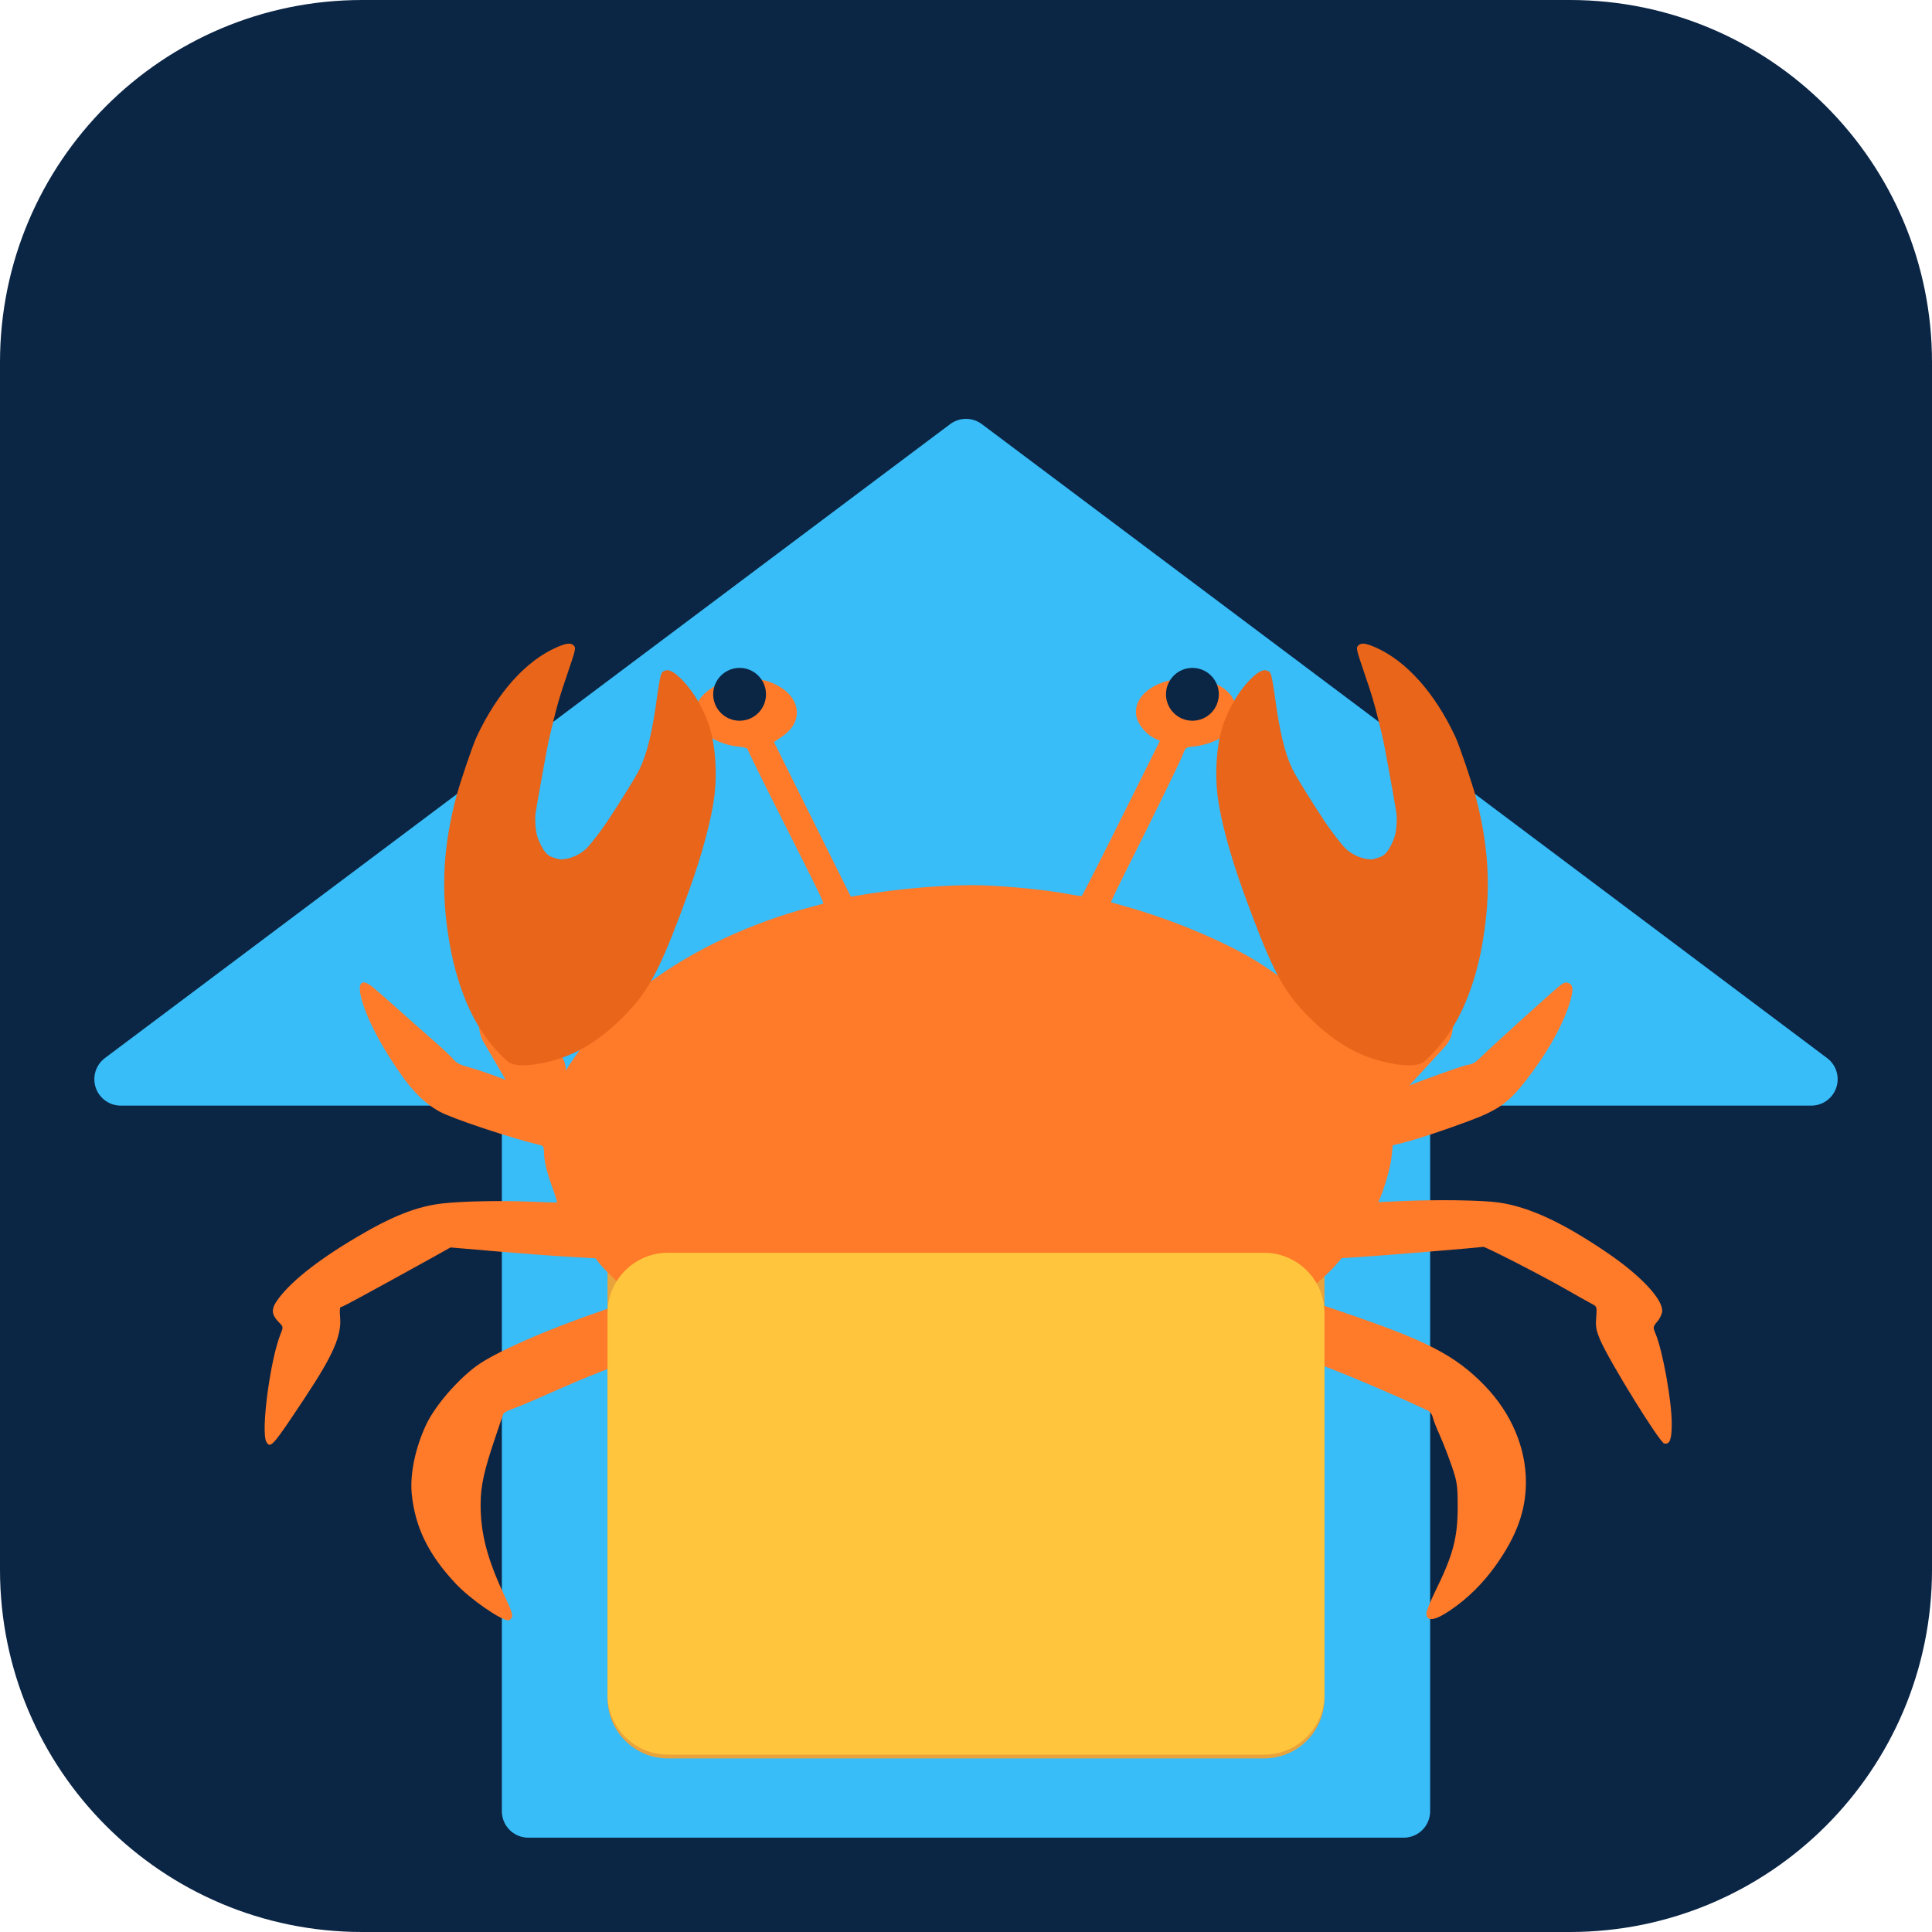
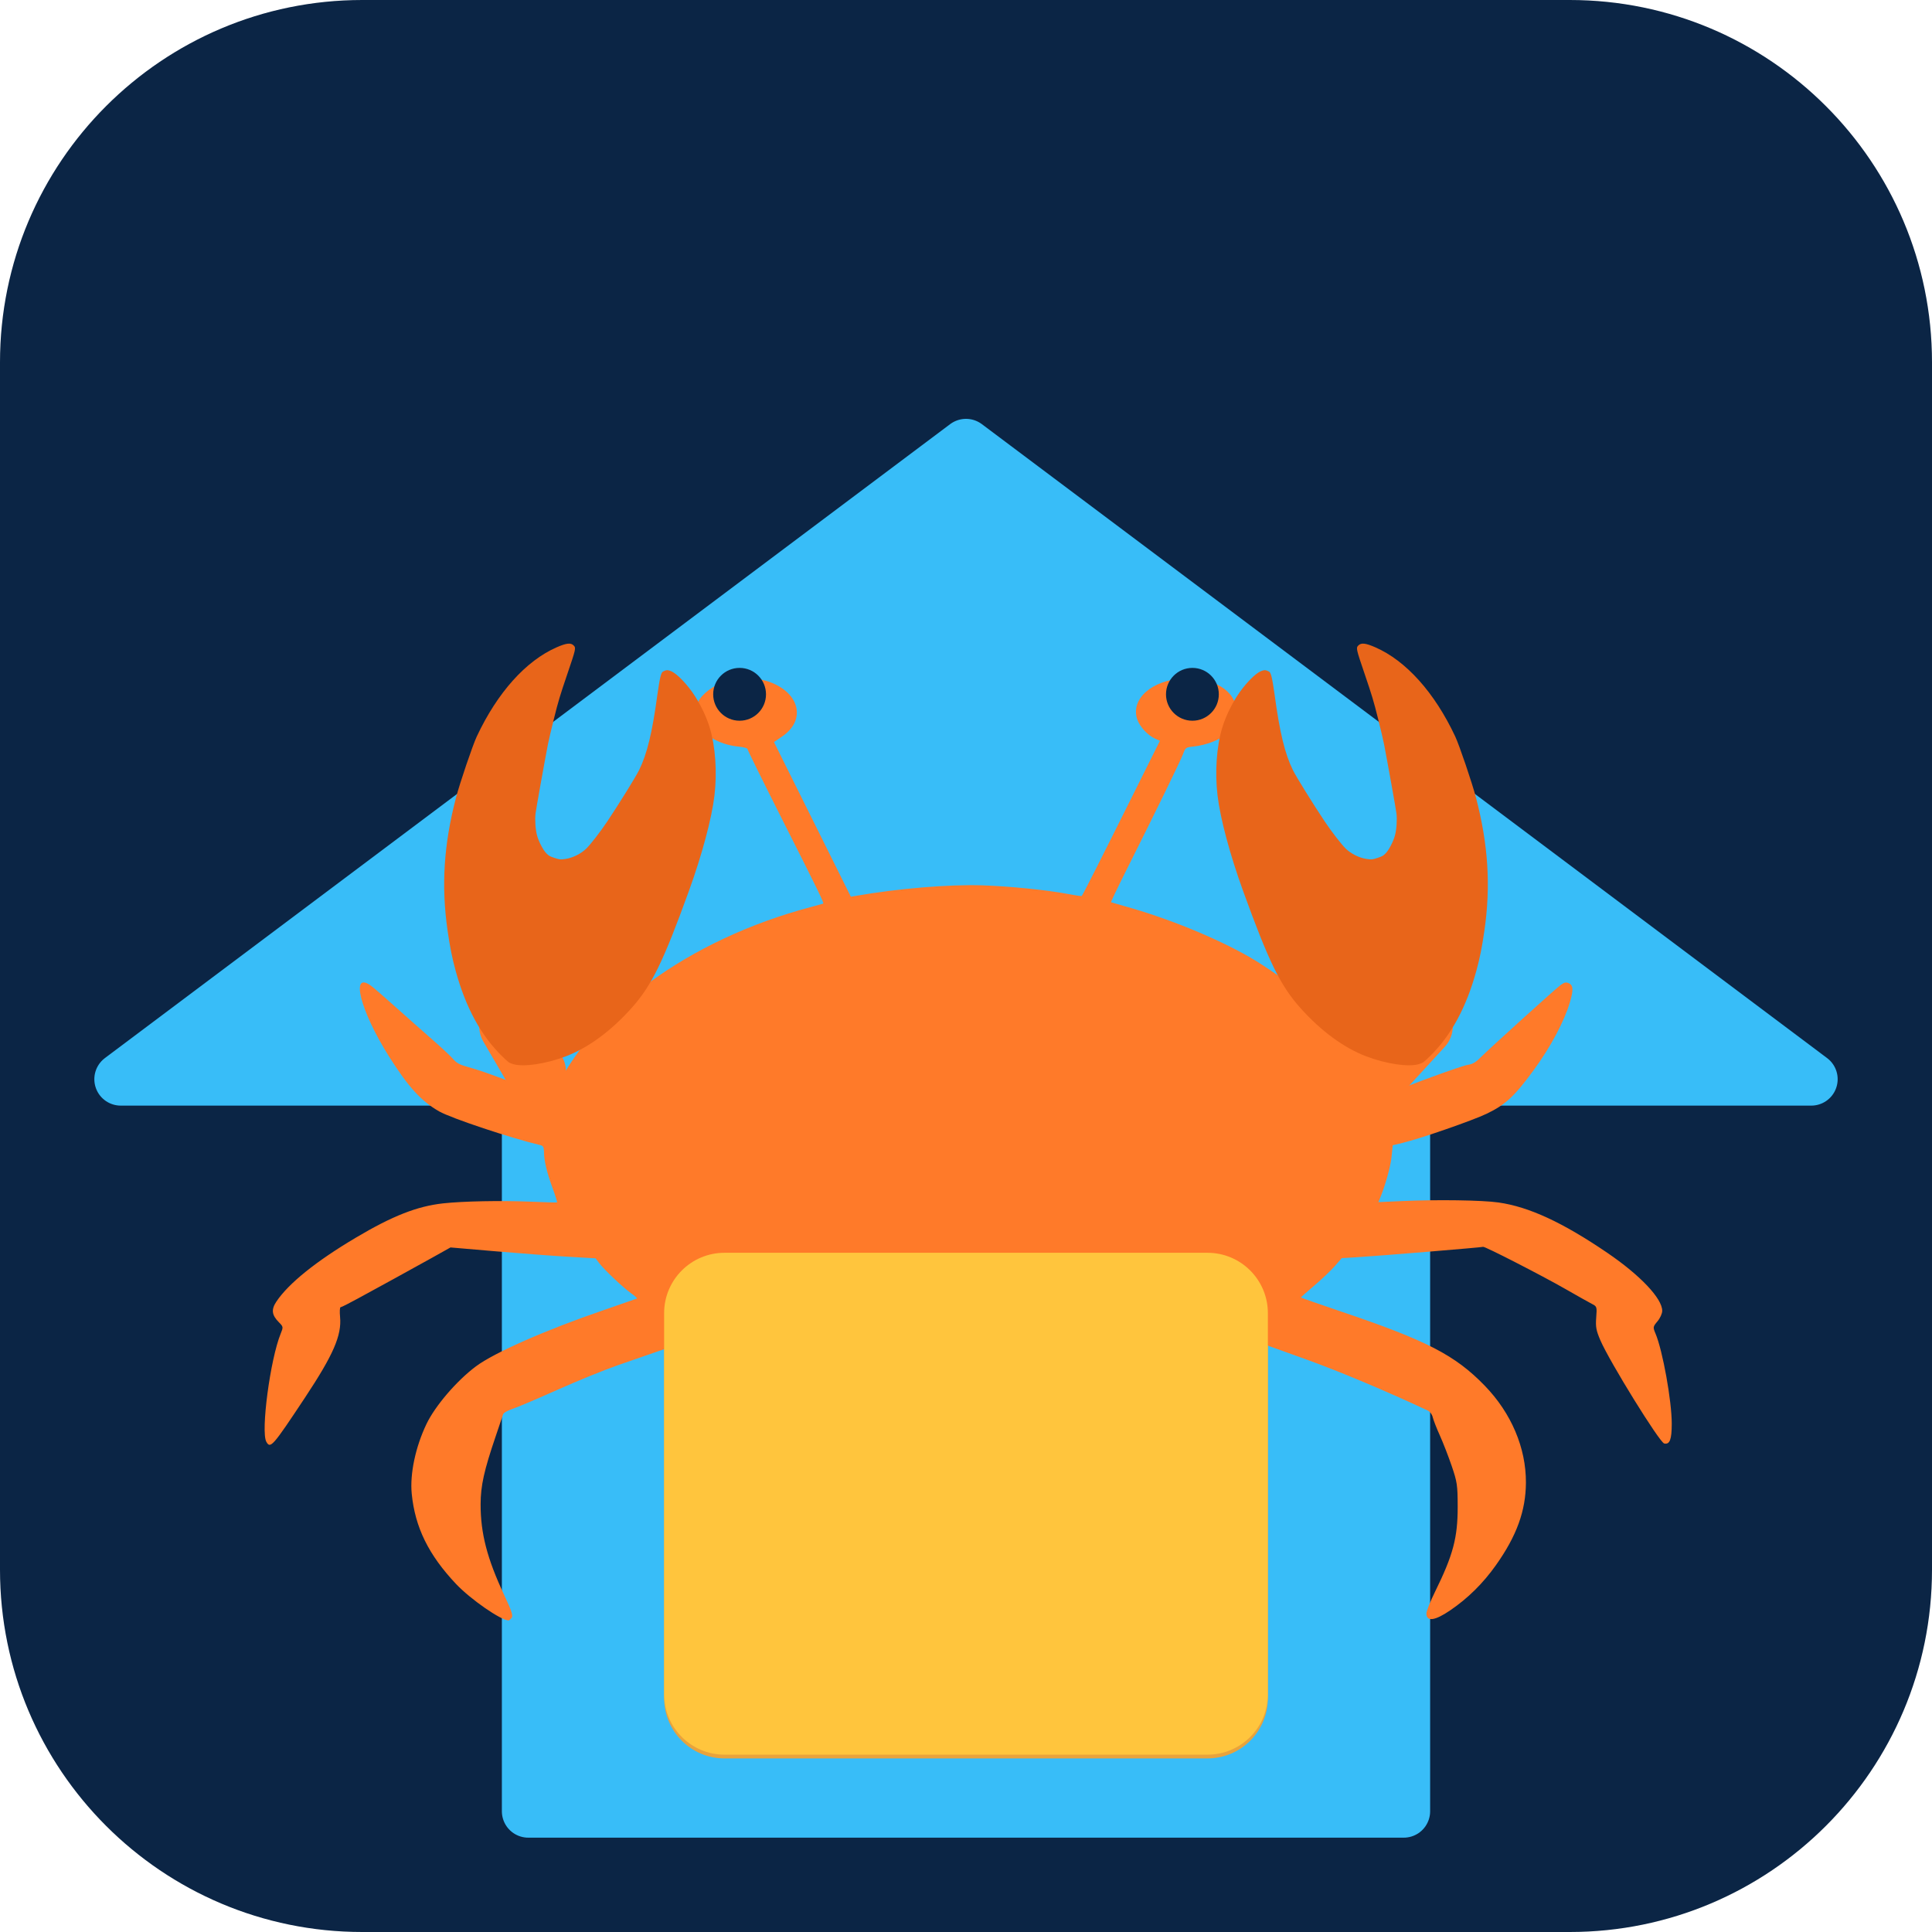
<svg xmlns="http://www.w3.org/2000/svg" viewBox="0 0 512 512" width="512" height="512">
  <rect x="0" y="0" width="512" height="512" rx="96" fill="#0B2545" />
  <path d="M256 118 L480 286 H372 V480 H140 V286 H32 Z" fill="#38BDF8" stroke="#38BDF8" stroke-width="14" stroke-linejoin="round" />
-   <rect x="161" y="279" width="83" height="46" rx="12" fill="#E8A33D" />
-   <rect x="161" y="307" width="190" height="159" rx="16" fill="#E8A33D" />
+   <rect x="176" y="279" width="70" height="46" rx="12" fill="#E8A33D" />
+   <rect x="176" y="307" width="160" height="159" rx="16" fill="#E8A33D" />
  <g fill="#FF7A29" transform="translate(-2.0,132.9) scale(0.504,0.3444)">
    <path d="M 385.462 138.366 C 379.171 141.295, 372.670 148.536, 371.011 154.462 C 369.417 160.155, 370.091 169.384, 372.461 174.320 C 376.090 181.881, 383.914 187.478, 392.497 188.655 C 395.017 189, 397 189.805, 397 190.484 C 397 191.150, 405.365 215.951, 415.588 245.598 C 434.707 301.039, 437.365 309.029, 436.818 309.430 C 436.643 309.559, 433.800 310.711, 430.500 311.990 C 366.087 336.965, 313.856 392.911, 294.429 457.738 C 294.363 457.959, 275.367 448.061, 261.500 440.580 C 258.200 438.800, 253.025 436.357, 250 435.151 C 245.755 433.460, 243.998 432.083, 242.301 429.120 C 241.091 427.007, 235.910 419.929, 230.788 413.390 C 225.666 406.850, 217.024 395.650, 211.582 388.500 C 206.141 381.350, 200.550 374.262, 199.158 372.750 C 187.944 360.570, 193.332 391.879, 208.494 427 C 218.707 450.657, 225.407 461.394, 234.912 469.332 C 241.183 474.570, 272.891 490.027, 288.250 495.333 C 289.587 495.794, 290.002 497.066, 290.008 500.719 C 290.018 507.229, 291.548 516.507, 294.639 528.802 C 296.064 534.468, 297.065 539.223, 296.865 539.368 C 296.664 539.514, 290.200 539.240, 282.500 538.760 C 267.511 537.825, 247.349 538.411, 236.975 540.081 C 223.284 542.286, 210.353 549.727, 191 566.536 C 170.154 584.642, 155.713 601.648, 149.314 615.626 C 146.491 621.792, 146.838 626.009, 150.628 631.594 C 152.941 635.002, 152.972 635.294, 151.567 640.310 C 146.085 659.878, 141.017 715.653, 144.006 723.516 C 146.141 729.131, 147.301 727.193, 164.362 689.500 C 179.264 656.580, 183.691 641.674, 182.781 627.495 C 182.517 623.373, 182.638 620, 183.050 620 C 183.462 620, 187.584 616.962, 192.210 613.250 C 196.836 609.538, 205.319 602.753, 211.060 598.173 C 216.802 593.593, 225.853 586.280, 231.173 581.921 L 240.846 573.997 264.460 576.953 C 277.448 578.580, 294.618 580.466, 302.614 581.145 L 317.154 582.381 318.971 585.940 C 321.545 590.982, 331.523 604.808, 335.779 609.232 C 337.754 611.284, 339.174 613.113, 338.935 613.297 C 338.696 613.480, 330.721 617.537, 321.214 622.311 C 290.891 637.538, 263.891 654.938, 254.255 665.464 C 244.108 676.547, 232.734 695.965, 228.167 710 C 222.413 727.684, 219.444 748.299, 220.461 763.500 C 222.189 789.296, 229.299 810.516, 243.704 832.870 C 251.337 844.713, 267.380 861, 271.415 861 C 271.698 861, 272.411 860.101, 272.999 859.002 C 273.849 857.413, 273.043 853.808, 269.059 841.390 C 260.102 813.468, 256.639 793.916, 256.682 771.500 C 256.710 757.347, 258.484 745.638, 264.564 719.500 C 266.483 711.250, 268.250 703.585, 268.491 702.466 C 268.750 701.266, 270.793 699.527, 273.476 698.224 C 275.977 697.009, 286.612 690.397, 297.110 683.531 C 307.608 676.665, 321.891 668.157, 328.849 664.625 C 335.807 661.092, 348.047 654.887, 356.049 650.836 L 370.598 643.470 379.549 649.271 C 402.879 664.390, 434.871 677.472, 462.071 683.014 C 485.105 687.709, 520.167 689.441, 541.500 686.939 C 580.997 682.306, 615.172 670.020, 646.363 649.237 C 653.342 644.587, 657.666 642.290, 658.382 642.853 C 659.459 643.700, 664.647 646.473, 690.500 660.017 C 707.751 669.055, 732.751 684.426, 754.613 699.436 C 755.874 700.302, 756.977 702.452, 757.347 704.767 C 757.688 706.902, 759.348 713.115, 761.036 718.574 C 762.723 724.033, 765.524 734.575, 767.259 742 C 770.174 754.474, 770.416 756.868, 770.437 773.500 C 770.468 797.352, 768.037 810.718, 758.530 838.958 C 756.039 846.360, 754 853.871, 754 855.649 C 754 862.151, 758.426 861.308, 766.492 853.268 C 775.798 843.991, 783.798 832.427, 790.542 818.500 C 801.458 795.959, 806.241 776.706, 806.317 755 C 806.410 728.313, 798.661 701.559, 784.733 680.478 C 769.184 656.944, 754.138 645.561, 709.250 623.375 C 697.563 617.599, 688 612.695, 688 612.478 C 688 612.261, 691.188 608.128, 695.084 603.292 C 698.980 598.456, 703.811 591.740, 705.820 588.367 L 709.472 582.233 716.986 581.575 C 728.627 580.554, 783.374 573.959, 783.809 573.525 C 784.439 572.894, 814.562 595.480, 827 605.909 C 833.325 611.212, 839.675 616.433, 841.111 617.510 C 843.640 619.407, 843.708 619.736, 843.277 627.984 C 842.904 635.124, 843.260 637.951, 845.480 645.484 C 850.341 661.983, 876.568 724.023, 879.028 724.843 C 881.959 725.820, 883 721.812, 882.999 709.559 C 882.997 692.105, 878.237 653.429, 874.481 640.350 C 873.048 635.358, 873.079 635.066, 875.489 630.850 C 876.900 628.381, 877.981 624.891, 877.988 622.779 C 878.019 613.305, 866.398 595.344, 849.088 578.109 C 825.583 554.707, 807.960 542.774, 791.930 539.407 C 783.308 537.596, 759.702 537.090, 741.116 538.318 L 728.731 539.136 729.406 536.818 C 732.184 527.283, 735.128 512.017, 735.652 504.435 L 736.277 495.371 741.389 493.577 C 750.732 490.298, 778.394 476.259, 785.763 471.057 C 795.625 464.095, 800.293 457.750, 810.375 437.609 C 819.322 419.734, 826.445 400.196, 829.465 385.248 C 831.385 375.748, 831.211 372.147, 828.761 370.613 C 827.367 369.740, 826.546 370.018, 824.628 372.012 C 822.050 374.691, 787.478 420.457, 782.207 428.169 C 779.868 431.590, 778.145 433.016, 775.758 433.504 C 772.540 434.162, 743.599 449.626, 735.130 455.212 C 732.727 456.797, 730.670 457.960, 730.559 457.797 C 730.449 457.634, 729.815 455.050, 729.152 452.056 C 725.377 435.020, 709.458 404.776, 693.593 384.500 C 685.565 374.240, 669.933 357.989, 660.695 350.300 C 642.913 335.500, 618.065 320.704, 595.500 311.478 C 591.650 309.904, 588.351 308.515, 588.168 308.393 C 587.986 308.270, 591.514 297.444, 596.008 284.335 C 611.695 238.581, 624.748 199.461, 626.032 194.352 C 627.281 189.382, 627.467 189.182, 631.413 188.571 C 638.285 187.508, 645.704 183.296, 648.845 178.675 C 652.770 172.901, 654 168.759, 654 161.318 C 654 145.776, 642.098 135.080, 626.078 136.227 C 609.695 137.399, 598.429 151.934, 601.896 167.426 C 603.194 173.224, 607.404 179.908, 611.414 182.536 L 613.868 184.143 600.526 223.322 C 582.638 275.850, 573.194 303.140, 572.748 303.585 C 572.546 303.788, 569.257 303.076, 565.440 302.003 C 554.660 298.974, 534.798 296.042, 520.500 295.369 C 502.881 294.539, 476.355 297.768, 453.932 303.472 L 451.364 304.126 431.150 244.621 L 410.936 185.116 415.312 180.741 C 428.384 167.669, 424.127 145.822, 407 138.079 C 400.668 135.216, 391.978 135.331, 385.462 138.366" />
  </g>
-   <rect x="161" y="332" width="190" height="133" rx="16" fill="#FFC53D" />
+   <rect x="176" y="332" width="160" height="133" rx="16" fill="#FFC53D" />
  <g stroke="#FF7A29" stroke-width="16" stroke-linecap="round">
    <line x1="142" y1="284" x2="135" y2="272" />
    <line x1="366" y1="284" x2="377" y2="272" />
  </g>
  <g fill="#E8651A" transform="translate(33,-62) rotate(-72 100 322) translate(48.0,242.4) scale(0.1688)">
    <path d="M 560 314.076 C 483.768 318.510, 420.715 334.684, 356.694 366.225 C 333.385 377.708, 318.172 386.270, 301 397.568 C 251.168 430.355, 216.846 466.498, 196.195 507.934 C 189.792 520.783, 189.502 521.676, 189.552 528.434 C 189.676 545.154, 205.550 577.232, 226.700 603.500 C 250.292 632.801, 286.518 658.814, 331 678.393 C 373.978 697.310, 414.908 703.127, 533 707.103 C 593.897 709.153, 652.607 706.060, 688.500 698.910 C 724.745 691.690, 761.992 676.622, 787.500 658.859 C 805.650 646.221, 825.001 626.545, 836.697 608.837 C 847.111 593.069, 853 579.766, 853 572.009 C 853 567.919, 852.479 566.449, 850.077 563.766 C 847.288 560.649, 846.843 560.506, 840.327 560.629 C 836.572 560.700, 823.375 562.600, 811 564.851 C 751.886 575.603, 717.535 578.203, 689.358 574.057 C 677.568 572.323, 629.875 560.604, 597.352 551.451 C 579.354 546.386, 555.134 537.705, 546.841 533.347 C 536.604 527.968, 526.364 517.539, 521.342 507.378 C 517.738 500.085, 517.501 499.044, 517.509 490.552 C 517.517 482.525, 517.845 480.878, 520.400 476.006 C 523.819 469.485, 534.127 458.985, 542.500 453.493 C 550.506 448.242, 564.664 442.519, 574.500 440.559 C 581.318 439.200, 648.028 429.995, 683.500 425.519 C 689.550 424.755, 708.675 423.150, 726 421.951 C 753.305 420.062, 762.816 419.845, 797.420 420.324 C 840.024 420.913, 841.440 420.783, 843.970 416.055 C 847.006 410.383, 844.180 404.018, 833.067 391.500 C 798.020 352.020, 736.577 324.849, 661 315.409 C 645.952 313.529, 583.554 312.706, 560 314.076" />
  </g>
  <g fill="#E8651A" transform="translate(512,0) scale(-1,1) translate(33,-62) rotate(-72 100 322) translate(48.0,242.4) scale(0.1688)">
    <path d="M 560 314.076 C 483.768 318.510, 420.715 334.684, 356.694 366.225 C 333.385 377.708, 318.172 386.270, 301 397.568 C 251.168 430.355, 216.846 466.498, 196.195 507.934 C 189.792 520.783, 189.502 521.676, 189.552 528.434 C 189.676 545.154, 205.550 577.232, 226.700 603.500 C 250.292 632.801, 286.518 658.814, 331 678.393 C 373.978 697.310, 414.908 703.127, 533 707.103 C 593.897 709.153, 652.607 706.060, 688.500 698.910 C 724.745 691.690, 761.992 676.622, 787.500 658.859 C 805.650 646.221, 825.001 626.545, 836.697 608.837 C 847.111 593.069, 853 579.766, 853 572.009 C 853 567.919, 852.479 566.449, 850.077 563.766 C 847.288 560.649, 846.843 560.506, 840.327 560.629 C 836.572 560.700, 823.375 562.600, 811 564.851 C 751.886 575.603, 717.535 578.203, 689.358 574.057 C 677.568 572.323, 629.875 560.604, 597.352 551.451 C 579.354 546.386, 555.134 537.705, 546.841 533.347 C 536.604 527.968, 526.364 517.539, 521.342 507.378 C 517.738 500.085, 517.501 499.044, 517.509 490.552 C 517.517 482.525, 517.845 480.878, 520.400 476.006 C 523.819 469.485, 534.127 458.985, 542.500 453.493 C 550.506 448.242, 564.664 442.519, 574.500 440.559 C 581.318 439.200, 648.028 429.995, 683.500 425.519 C 689.550 424.755, 708.675 423.150, 726 421.951 C 753.305 420.062, 762.816 419.845, 797.420 420.324 C 840.024 420.913, 841.440 420.783, 843.970 416.055 C 847.006 410.383, 844.180 404.018, 833.067 391.500 C 798.020 352.020, 736.577 324.849, 661 315.409 C 645.952 313.529, 583.554 312.706, 560 314.076" />
  </g>
  <circle cx="196" cy="184" r="7" fill="#0B2545" />
  <circle cx="316" cy="184" r="7" fill="#0B2545" />
</svg>
